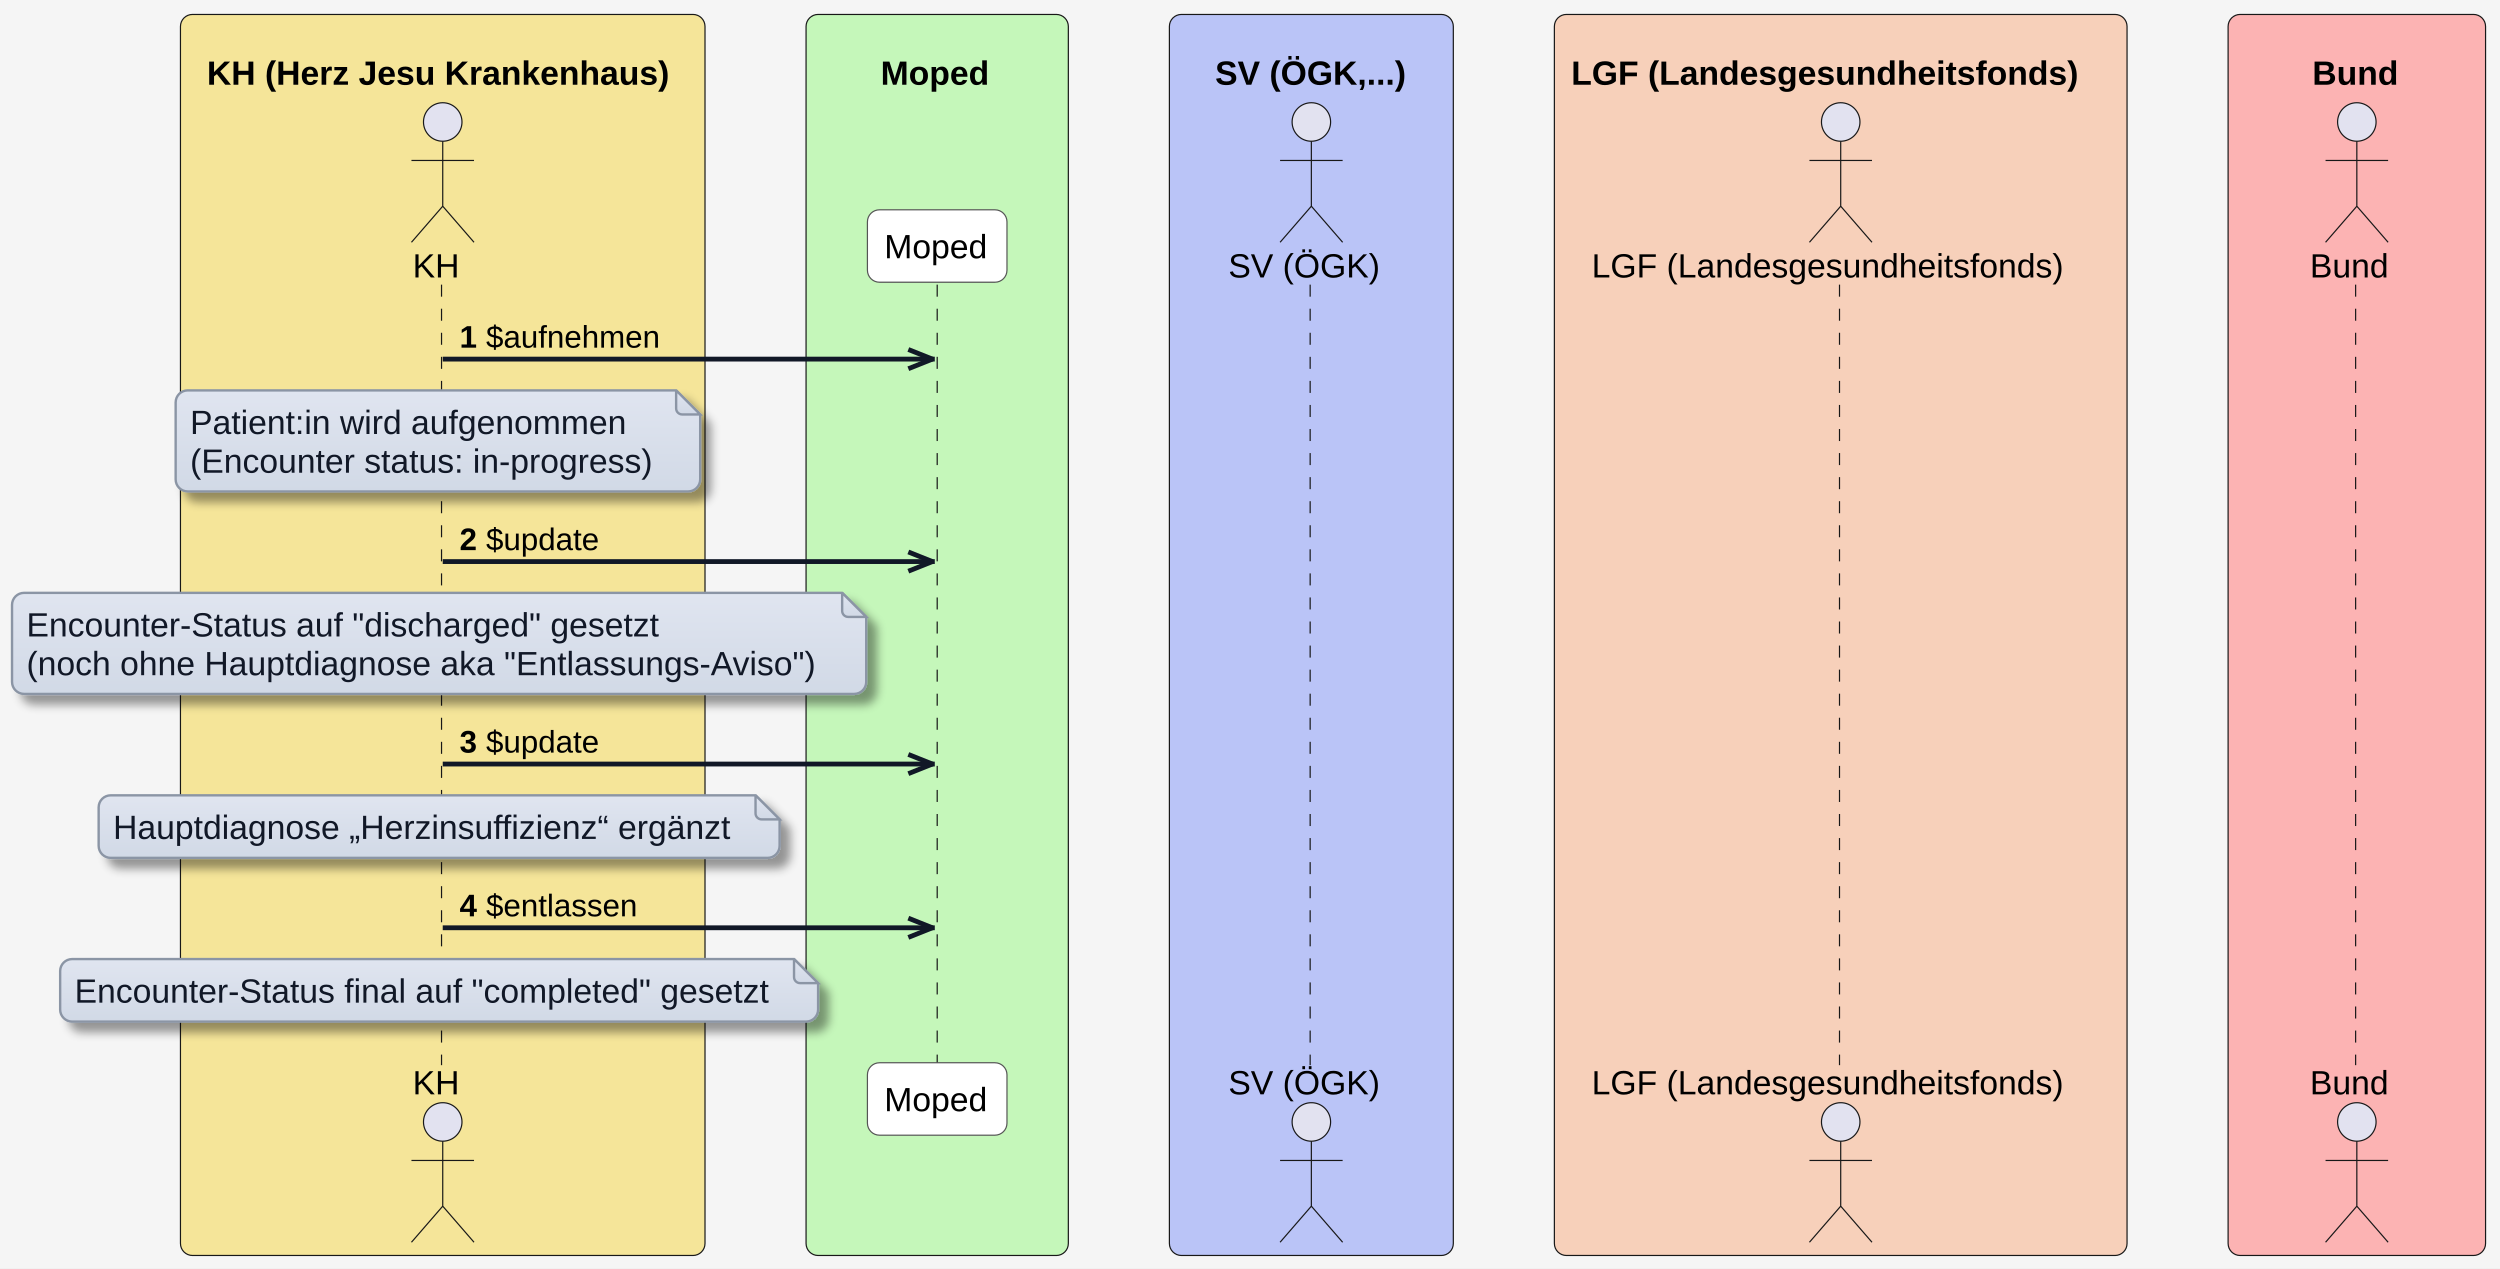
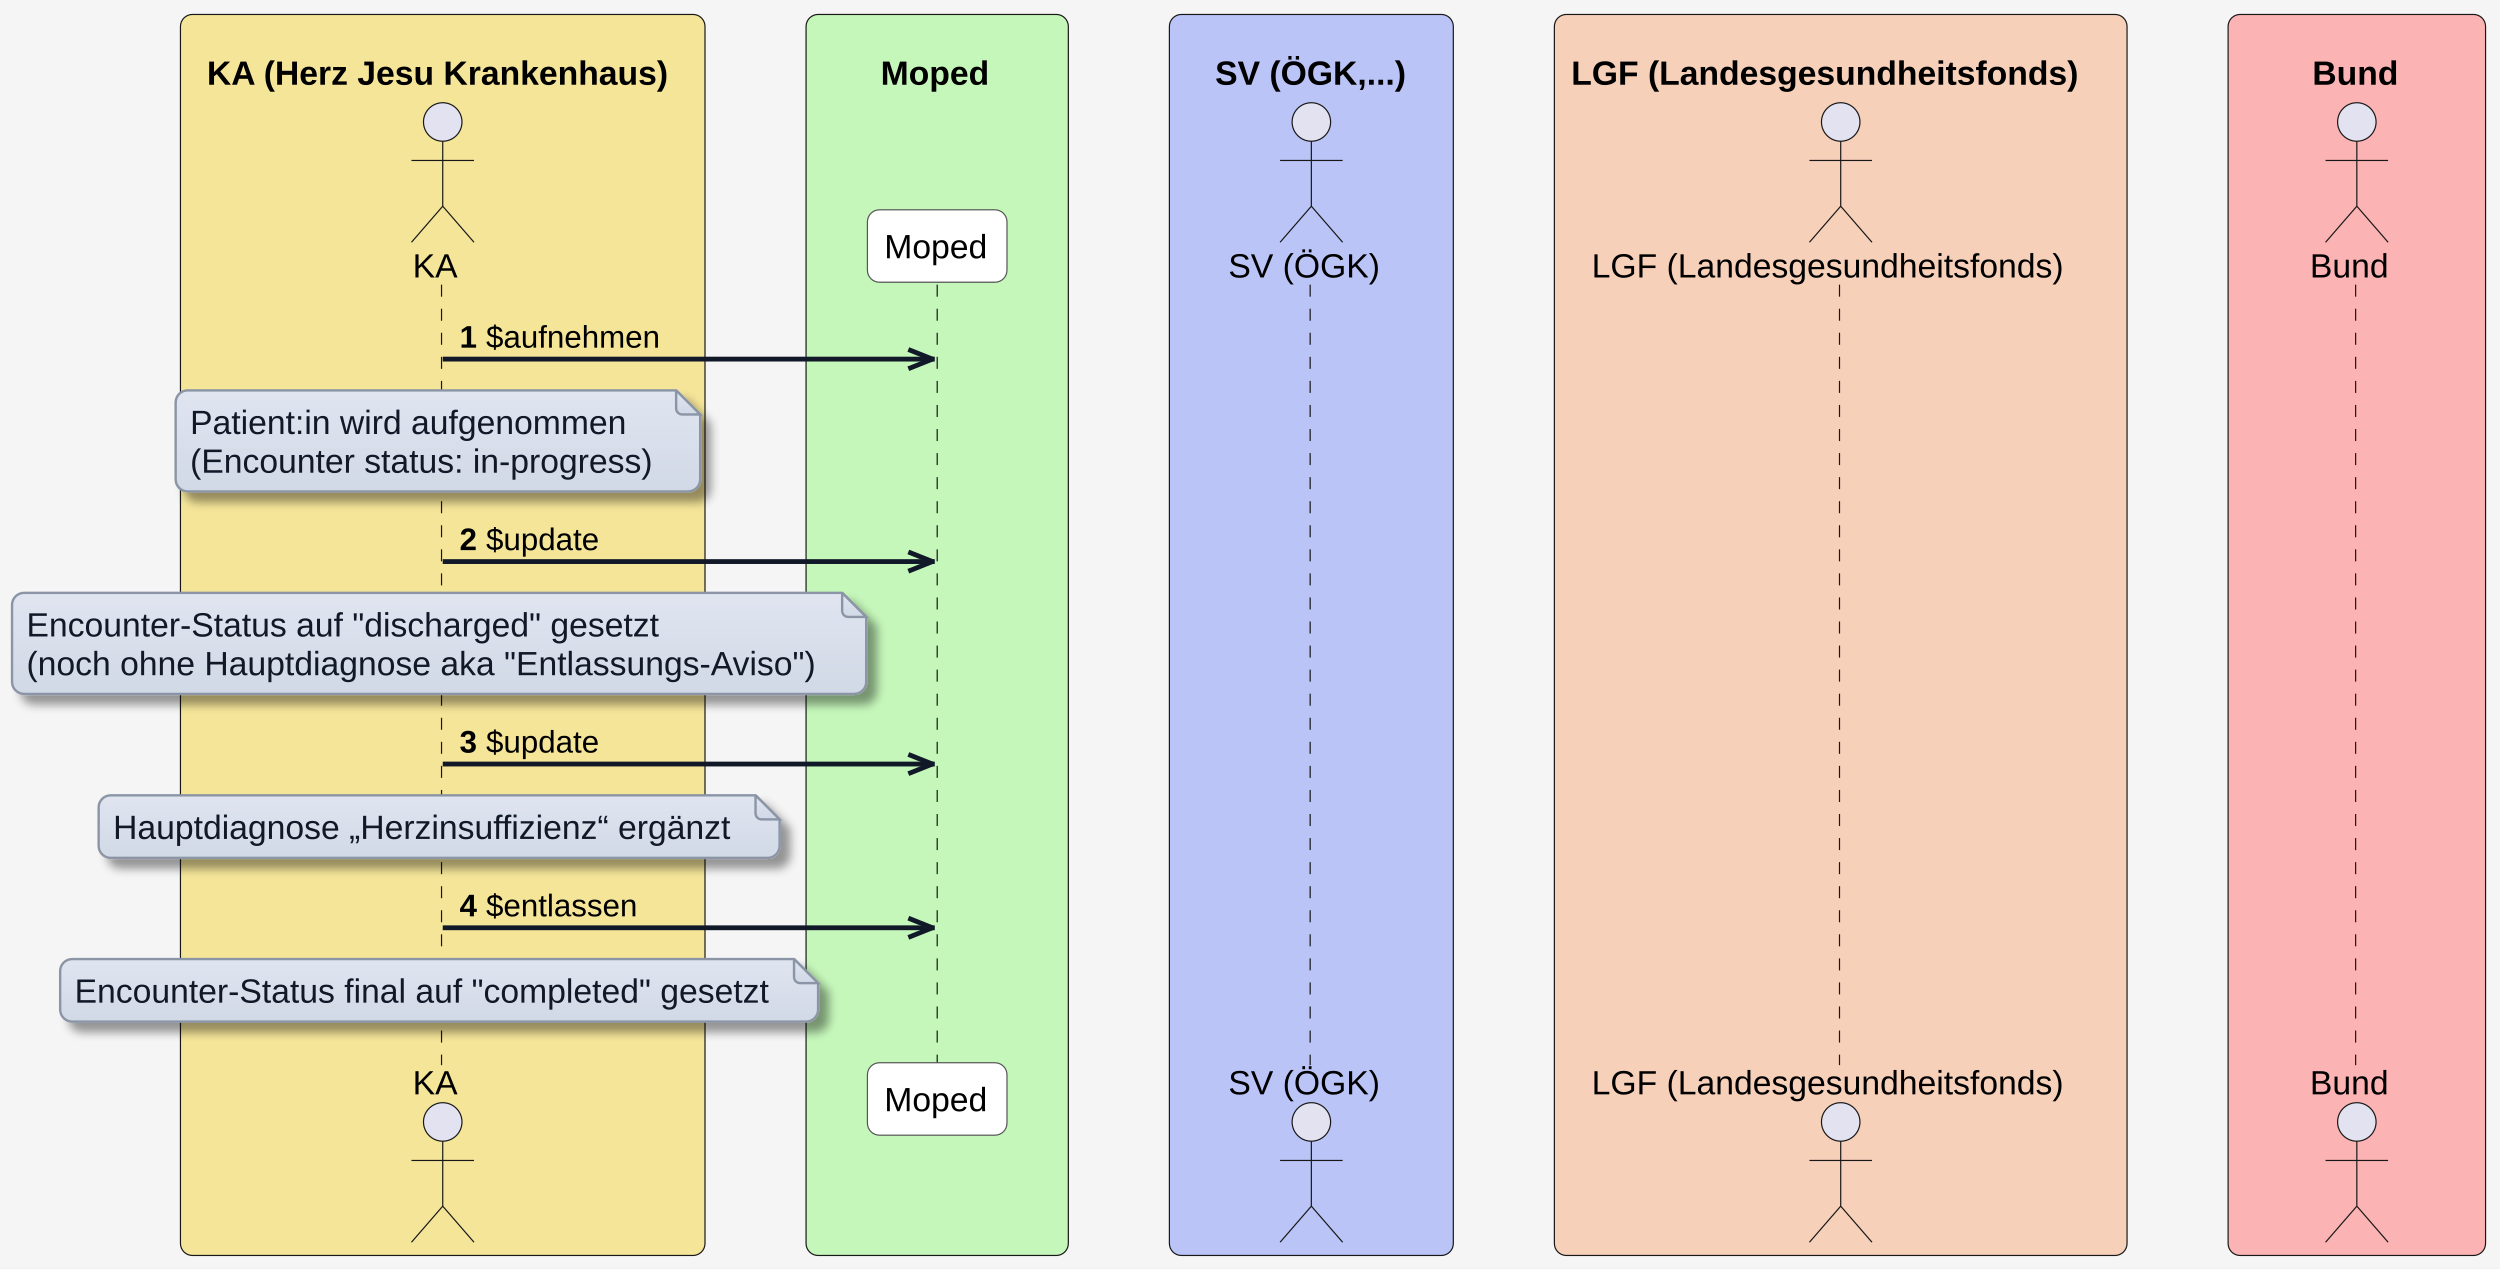
<svg xmlns="http://www.w3.org/2000/svg" contentStyleType="text/css" height="527px" preserveAspectRatio="none" style="width:1039px;height:527px;background:#F5F5F5;" version="1.1" viewBox="0 0 1039 527" width="1039px" zoomAndPan="magnify">
  <defs>
    <linearGradient id="g1pv9m8r00y8jh0" x1="50%" x2="50%" y1="0%" y2="100%">
      <stop offset="0%" stop-color="#E0E5F0" />
      <stop offset="100%" stop-color="#D1D9E6" />
    </linearGradient>
    <filter height="300%" id="f1pv9m8r00y8jh" width="300%" x="-1" y="-1">
      <feGaussianBlur result="blurOut" stdDeviation="2.0" />
      <feColorMatrix in="blurOut" result="blurOut2" type="matrix" values="0 0 0 0 0 0 0 0 0 0 0 0 0 0 0 0 0 0 .4 0" />
      <feOffset dx="4.0" dy="4.0" in="blurOut2" result="blurOut3" />
      <feBlend in="SourceGraphic" in2="blurOut3" mode="normal" />
    </filter>
  </defs>
  <g>
    <rect fill="#F5F5F5" height="527" style="stroke:none;stroke-width:1.0;" width="1039" x="0" y="0" />
    <rect fill="#F5E599" height="515.781" rx="5" ry="5" style="stroke:#181818;stroke-width:0.5;" width="218" x="75" y="6" />
    <text fill="#000000" font-family="Arial" font-size="14" font-weight="bold" lengthAdjust="spacing" textLength="4" x="78" y="19.132"> </text>
-     <text fill="#000000" font-family="Arial" font-size="14" font-weight="bold" lengthAdjust="spacing" textLength="196" x="86" y="35.23">KH (Herz Jesu Krankenhaus)</text>
+     <text fill="#000000" font-family="Arial" font-size="14" font-weight="bold" lengthAdjust="spacing" textLength="196" x="86" y="35.23">KA (Herz Jesu Krankenhaus)</text>
    <rect fill="#C5F7BA" height="515.781" rx="5" ry="5" style="stroke:#181818;stroke-width:0.5;" width="109" x="335" y="6" />
    <text fill="#000000" font-family="Arial" font-size="14" font-weight="bold" lengthAdjust="spacing" textLength="4" x="338" y="19.132"> </text>
    <text fill="#000000" font-family="Arial" font-size="14" font-weight="bold" lengthAdjust="spacing" textLength="47" x="366" y="35.23">Moped</text>
    <rect fill="#BAC4F7" height="515.781" rx="5" ry="5" style="stroke:#181818;stroke-width:0.5;" width="118" x="486" y="6" />
    <text fill="#000000" font-family="Arial" font-size="14" font-weight="bold" lengthAdjust="spacing" textLength="4" x="489" y="19.132"> </text>
    <text fill="#000000" font-family="Arial" font-size="14" font-weight="bold" lengthAdjust="spacing" textLength="80" x="505" y="35.23">SV (ÖGK,...)</text>
    <rect fill="#F7D0BA" height="515.781" rx="5" ry="5" style="stroke:#181818;stroke-width:0.5;" width="238" x="646" y="6" />
    <text fill="#000000" font-family="Arial" font-size="14" font-weight="bold" lengthAdjust="spacing" textLength="4" x="649" y="19.132"> </text>
    <text fill="#000000" font-family="Arial" font-size="14" font-weight="bold" lengthAdjust="spacing" textLength="220" x="653" y="35.23">LGF (Landesgesundheitsfonds)</text>
    <rect fill="#FCB3B3" height="515.781" rx="5" ry="5" style="stroke:#181818;stroke-width:0.5;" width="107" x="926" y="6" />
    <text fill="#000000" font-family="Arial" font-size="14" font-weight="bold" lengthAdjust="spacing" textLength="4" x="929" y="19.132"> </text>
    <text fill="#000000" font-family="Arial" font-size="14" font-weight="bold" lengthAdjust="spacing" textLength="37" x="961" y="35.23">Bund</text>
    <line style="stroke:#181818;stroke-width:0.5;stroke-dasharray:5.0,5.0;" x1="183.5" x2="183.5" y1="118.296" y2="442.683" />
    <line style="stroke:#181818;stroke-width:0.5;stroke-dasharray:5.0,5.0;" x1="389.5" x2="389.5" y1="118.296" y2="442.683" />
    <line style="stroke:#181818;stroke-width:0.5;stroke-dasharray:5.0,5.0;" x1="544.5" x2="544.5" y1="118.296" y2="442.683" />
    <line style="stroke:#181818;stroke-width:0.5;stroke-dasharray:5.0,5.0;" x1="764.5" x2="764.5" y1="118.296" y2="442.683" />
    <line style="stroke:#181818;stroke-width:0.5;stroke-dasharray:5.0,5.0;" x1="979" x2="979" y1="118.296" y2="442.683" />
-     <text fill="#000000" font-family="Arial" font-size="14" lengthAdjust="spacing" textLength="19" x="171.5" y="115.329">KH</text>
+     <text fill="#000000" font-family="Arial" font-size="14" lengthAdjust="spacing" textLength="19" x="171.5" y="115.329">KA</text>
    <ellipse cx="184" cy="50.697" fill="#E2E2F0" rx="8" ry="8" style="stroke:#181818;stroke-width:0.5;" />
    <path d="M184,58.697 L184,85.697 M171,66.697 L197,66.697 M184,85.697 L171,100.697 M184,85.697 L197,100.697 " fill="none" style="stroke:#181818;stroke-width:0.5;" />
-     <text fill="#000000" font-family="Arial" font-size="14" lengthAdjust="spacing" textLength="19" x="171.5" y="454.815">KH</text>
+     <text fill="#000000" font-family="Arial" font-size="14" lengthAdjust="spacing" textLength="19" x="171.5" y="454.815">KA</text>
    <ellipse cx="184" cy="466.281" fill="#E2E2F0" rx="8" ry="8" style="stroke:#181818;stroke-width:0.5;" />
    <path d="M184,474.281 L184,501.281 M171,482.281 L197,482.281 M184,501.281 L171,516.281 M184,501.281 L197,516.281 " fill="none" style="stroke:#181818;stroke-width:0.5;" />
    <rect fill="#FFFFFF" height="30.099" rx="5" ry="5" style="stroke:#555555;stroke-width:0.5;" width="58" x="360.5" y="87.197" />
    <text fill="#000000" font-family="Arial" font-size="14" lengthAdjust="spacing" textLength="44" x="367.5" y="107.329">Moped</text>
    <rect fill="#FFFFFF" height="30.099" rx="5" ry="5" style="stroke:#555555;stroke-width:0.5;" width="58" x="360.5" y="441.683" />
    <text fill="#000000" font-family="Arial" font-size="14" lengthAdjust="spacing" textLength="44" x="367.5" y="461.815">Moped</text>
    <text fill="#000000" font-family="Arial" font-size="14" lengthAdjust="spacing" textLength="63" x="510.5" y="115.329">SV (ÖGK)</text>
    <ellipse cx="545" cy="50.697" fill="#E2E2F0" rx="8" ry="8" style="stroke:#181818;stroke-width:0.5;" />
    <path d="M545,58.697 L545,85.697 M532,66.697 L558,66.697 M545,85.697 L532,100.697 M545,85.697 L558,100.697 " fill="none" style="stroke:#181818;stroke-width:0.5;" />
    <text fill="#000000" font-family="Arial" font-size="14" lengthAdjust="spacing" textLength="63" x="510.5" y="454.815">SV (ÖGK)</text>
    <ellipse cx="545" cy="466.281" fill="#E2E2F0" rx="8" ry="8" style="stroke:#181818;stroke-width:0.5;" />
    <path d="M545,474.281 L545,501.281 M532,482.281 L558,482.281 M545,501.281 L532,516.281 M545,501.281 L558,516.281 " fill="none" style="stroke:#181818;stroke-width:0.5;" />
    <text fill="#000000" font-family="Arial" font-size="14" lengthAdjust="spacing" textLength="201" x="661.5" y="115.329">LGF (Landesgesundheitsfonds)</text>
    <ellipse cx="765" cy="50.697" fill="#E2E2F0" rx="8" ry="8" style="stroke:#181818;stroke-width:0.5;" />
    <path d="M765,58.697 L765,85.697 M752,66.697 L778,66.697 M765,85.697 L752,100.697 M765,85.697 L778,100.697 " fill="none" style="stroke:#181818;stroke-width:0.5;" />
    <text fill="#000000" font-family="Arial" font-size="14" lengthAdjust="spacing" textLength="201" x="661.5" y="454.815">LGF (Landesgesundheitsfonds)</text>
    <ellipse cx="765" cy="466.281" fill="#E2E2F0" rx="8" ry="8" style="stroke:#181818;stroke-width:0.5;" />
    <path d="M765,474.281 L765,501.281 M752,482.281 L778,482.281 M765,501.281 L752,516.281 M765,501.281 L778,516.281 " fill="none" style="stroke:#181818;stroke-width:0.5;" />
    <text fill="#000000" font-family="Arial" font-size="14" lengthAdjust="spacing" textLength="33" x="960" y="115.329">Bund</text>
    <ellipse cx="979.5" cy="50.697" fill="#E2E2F0" rx="8" ry="8" style="stroke:#181818;stroke-width:0.5;" />
    <path d="M979.5,58.697 L979.5,85.697 M966.5,66.697 L992.5,66.697 M979.5,85.697 L966.5,100.697 M979.5,85.697 L992.5,100.697 " fill="none" style="stroke:#181818;stroke-width:0.5;" />
    <text fill="#000000" font-family="Arial" font-size="14" lengthAdjust="spacing" textLength="33" x="960" y="454.815">Bund</text>
    <ellipse cx="979.5" cy="466.281" fill="#E2E2F0" rx="8" ry="8" style="stroke:#181818;stroke-width:0.5;" />
    <path d="M979.5,474.281 L979.5,501.281 M966.5,482.281 L992.5,482.281 M979.5,501.281 L966.5,516.281 M979.5,501.281 L992.5,516.281 " fill="none" style="stroke:#181818;stroke-width:0.5;" />
    <line style="stroke:#111827;stroke-width:2.0;" x1="387.5" x2="377.5" y1="149.245" y2="145.245" />
    <line style="stroke:#111827;stroke-width:2.0;" x1="387.5" x2="377.5" y1="149.245" y2="153.245" />
    <line style="stroke:#111827;stroke-width:2.0;" x1="184" x2="388.5" y1="149.245" y2="149.245" />
    <text fill="#000000" font-family="Arial" font-size="13" font-weight="bold" lengthAdjust="spacing" textLength="7" x="191" y="144.49">1</text>
    <text fill="#000000" font-family="Arial" font-size="13" lengthAdjust="spacing" textLength="71" x="202" y="144.49">$aufnehmen</text>
    <path d="M73,167.245 L73,199.245 A5,5 0 0 0 78,204.245 L286,204.245 A5,5 0 0 0 291,199.245 L291,172.245 L281,162.245 L78,162.245 A5,5 0 0 0 73,167.245 " fill="url(#g1pv9m8r00y8jh0)" filter="url(#f1pv9m8r00y8jh)" style="stroke:#8B95A5;stroke-width:1.0;" />
    <path d="M281,162.245 L281,169.745 A2.5,2.5 0 0 0 283.5,172.245 L291,172.245 L281,162.245 " fill="url(#g1pv9m8r00y8jh0)" style="stroke:#8B95A5;stroke-width:1.0;" />
    <text fill="#111827" font-family="Arial" font-size="14" lengthAdjust="spacing" textLength="185" x="79" y="180.376">Patient:in wird aufgenommen</text>
    <text fill="#111827" font-family="Arial" font-size="14" lengthAdjust="spacing" textLength="197" x="79" y="196.475">(Encounter status: in-progress)</text>
    <line style="stroke:#111827;stroke-width:2.0;" x1="387.5" x2="377.5" y1="233.391" y2="229.391" />
    <line style="stroke:#111827;stroke-width:2.0;" x1="387.5" x2="377.5" y1="233.391" y2="237.391" />
    <line style="stroke:#111827;stroke-width:2.0;" x1="184" x2="388.5" y1="233.391" y2="233.391" />
    <text fill="#000000" font-family="Arial" font-size="13" font-weight="bold" lengthAdjust="spacing" textLength="7" x="191" y="228.636">2</text>
    <text fill="#000000" font-family="Arial" font-size="13" lengthAdjust="spacing" textLength="46" x="202" y="228.636">$update</text>
    <path d="M5,251.391 L5,283.391 A5,5 0 0 0 10,288.391 L355,288.391 A5,5 0 0 0 360,283.391 L360,256.391 L350,246.391 L10,246.391 A5,5 0 0 0 5,251.391 " fill="url(#g1pv9m8r00y8jh0)" filter="url(#f1pv9m8r00y8jh)" style="stroke:#8B95A5;stroke-width:1.0;" />
    <path d="M350,246.391 L350,253.891 A2.5,2.5 0 0 0 352.5,256.391 L360,256.391 L350,246.391 " fill="url(#g1pv9m8r00y8jh0)" style="stroke:#8B95A5;stroke-width:1.0;" />
    <text fill="#111827" font-family="Arial" font-size="14" lengthAdjust="spacing" textLength="268" x="11" y="264.522">Encounter-Status auf "discharged" gesetzt</text>
    <text fill="#111827" font-family="Arial" font-size="14" lengthAdjust="spacing" textLength="334" x="11" y="280.621">(noch ohne Hauptdiagnose aka "Entlassungs-Aviso")</text>
    <line style="stroke:#111827;stroke-width:2.0;" x1="387.5" x2="377.5" y1="317.537" y2="313.537" />
    <line style="stroke:#111827;stroke-width:2.0;" x1="387.5" x2="377.5" y1="317.537" y2="321.537" />
    <line style="stroke:#111827;stroke-width:2.0;" x1="184" x2="388.5" y1="317.537" y2="317.537" />
    <text fill="#000000" font-family="Arial" font-size="13" font-weight="bold" lengthAdjust="spacing" textLength="7" x="191" y="312.782">3</text>
    <text fill="#000000" font-family="Arial" font-size="13" lengthAdjust="spacing" textLength="46" x="202" y="312.782">$update</text>
    <path d="M41,335.537 L41,351.537 A5,5 0 0 0 46,356.537 L319,356.537 A5,5 0 0 0 324,351.537 L324,340.537 L314,330.537 L46,330.537 A5,5 0 0 0 41,335.537 " fill="url(#g1pv9m8r00y8jh0)" filter="url(#f1pv9m8r00y8jh)" style="stroke:#8B95A5;stroke-width:1.0;" />
    <path d="M314,330.537 L314,338.037 A2.5,2.5 0 0 0 316.5,340.537 L324,340.537 L314,330.537 " fill="url(#g1pv9m8r00y8jh0)" style="stroke:#8B95A5;stroke-width:1.0;" />
    <text fill="#111827" font-family="Arial" font-size="14" lengthAdjust="spacing" textLength="262" x="47" y="348.668">Hauptdiagnose „Herzinsuffizienz“ ergänzt</text>
    <line style="stroke:#111827;stroke-width:2.0;" x1="387.5" x2="377.5" y1="385.584" y2="381.584" />
    <line style="stroke:#111827;stroke-width:2.0;" x1="387.5" x2="377.5" y1="385.584" y2="389.584" />
    <line style="stroke:#111827;stroke-width:2.0;" x1="184" x2="388.5" y1="385.584" y2="385.584" />
    <text fill="#000000" font-family="Arial" font-size="13" font-weight="bold" lengthAdjust="spacing" textLength="7" x="191" y="380.829">4</text>
    <text fill="#000000" font-family="Arial" font-size="13" lengthAdjust="spacing" textLength="63" x="202" y="380.829">$entlassen</text>
    <path d="M25,403.584 L25,419.584 A5,5 0 0 0 30,424.584 L335,424.584 A5,5 0 0 0 340,419.584 L340,408.584 L330,398.584 L30,398.584 A5,5 0 0 0 25,403.584 " fill="url(#g1pv9m8r00y8jh0)" filter="url(#f1pv9m8r00y8jh)" style="stroke:#8B95A5;stroke-width:1.0;" />
    <path d="M330,398.584 L330,406.084 A2.5,2.5 0 0 0 332.5,408.584 L340,408.584 L330,398.584 " fill="url(#g1pv9m8r00y8jh0)" style="stroke:#8B95A5;stroke-width:1.0;" />
    <text fill="#111827" font-family="Arial" font-size="14" lengthAdjust="spacing" textLength="294" x="31" y="416.716">Encounter-Status final auf "completed" gesetzt</text>
  </g>
</svg>
